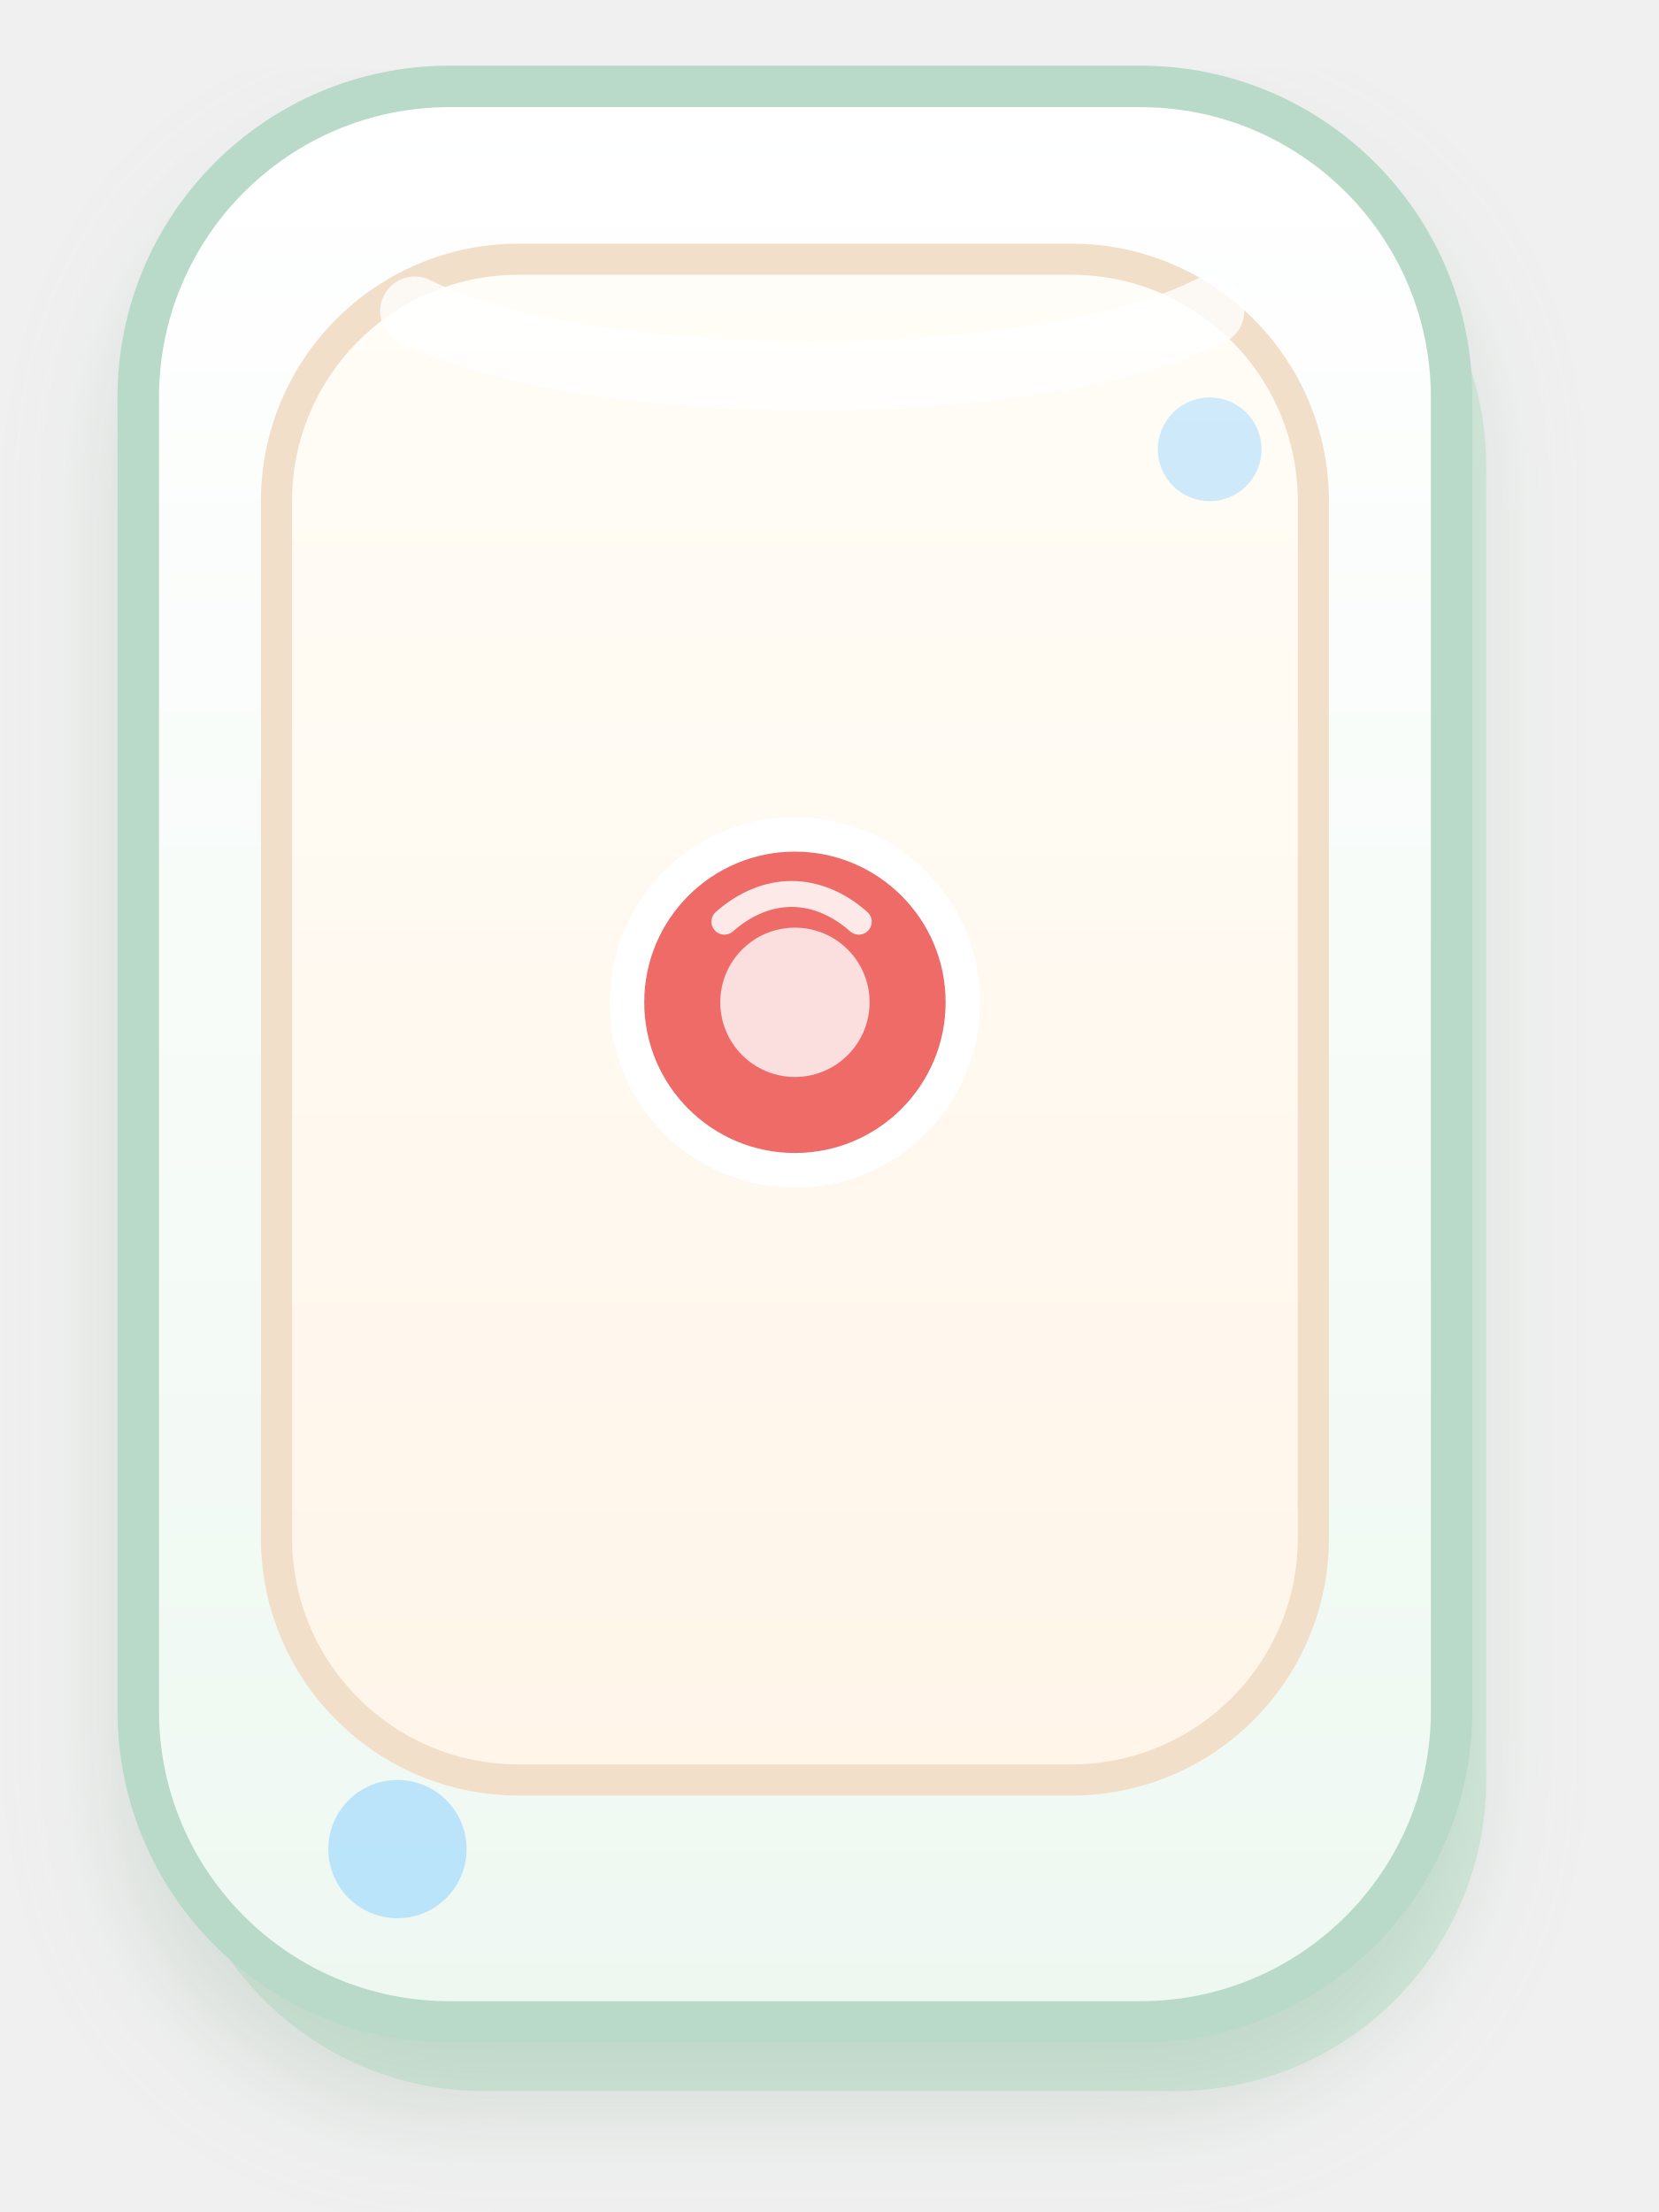
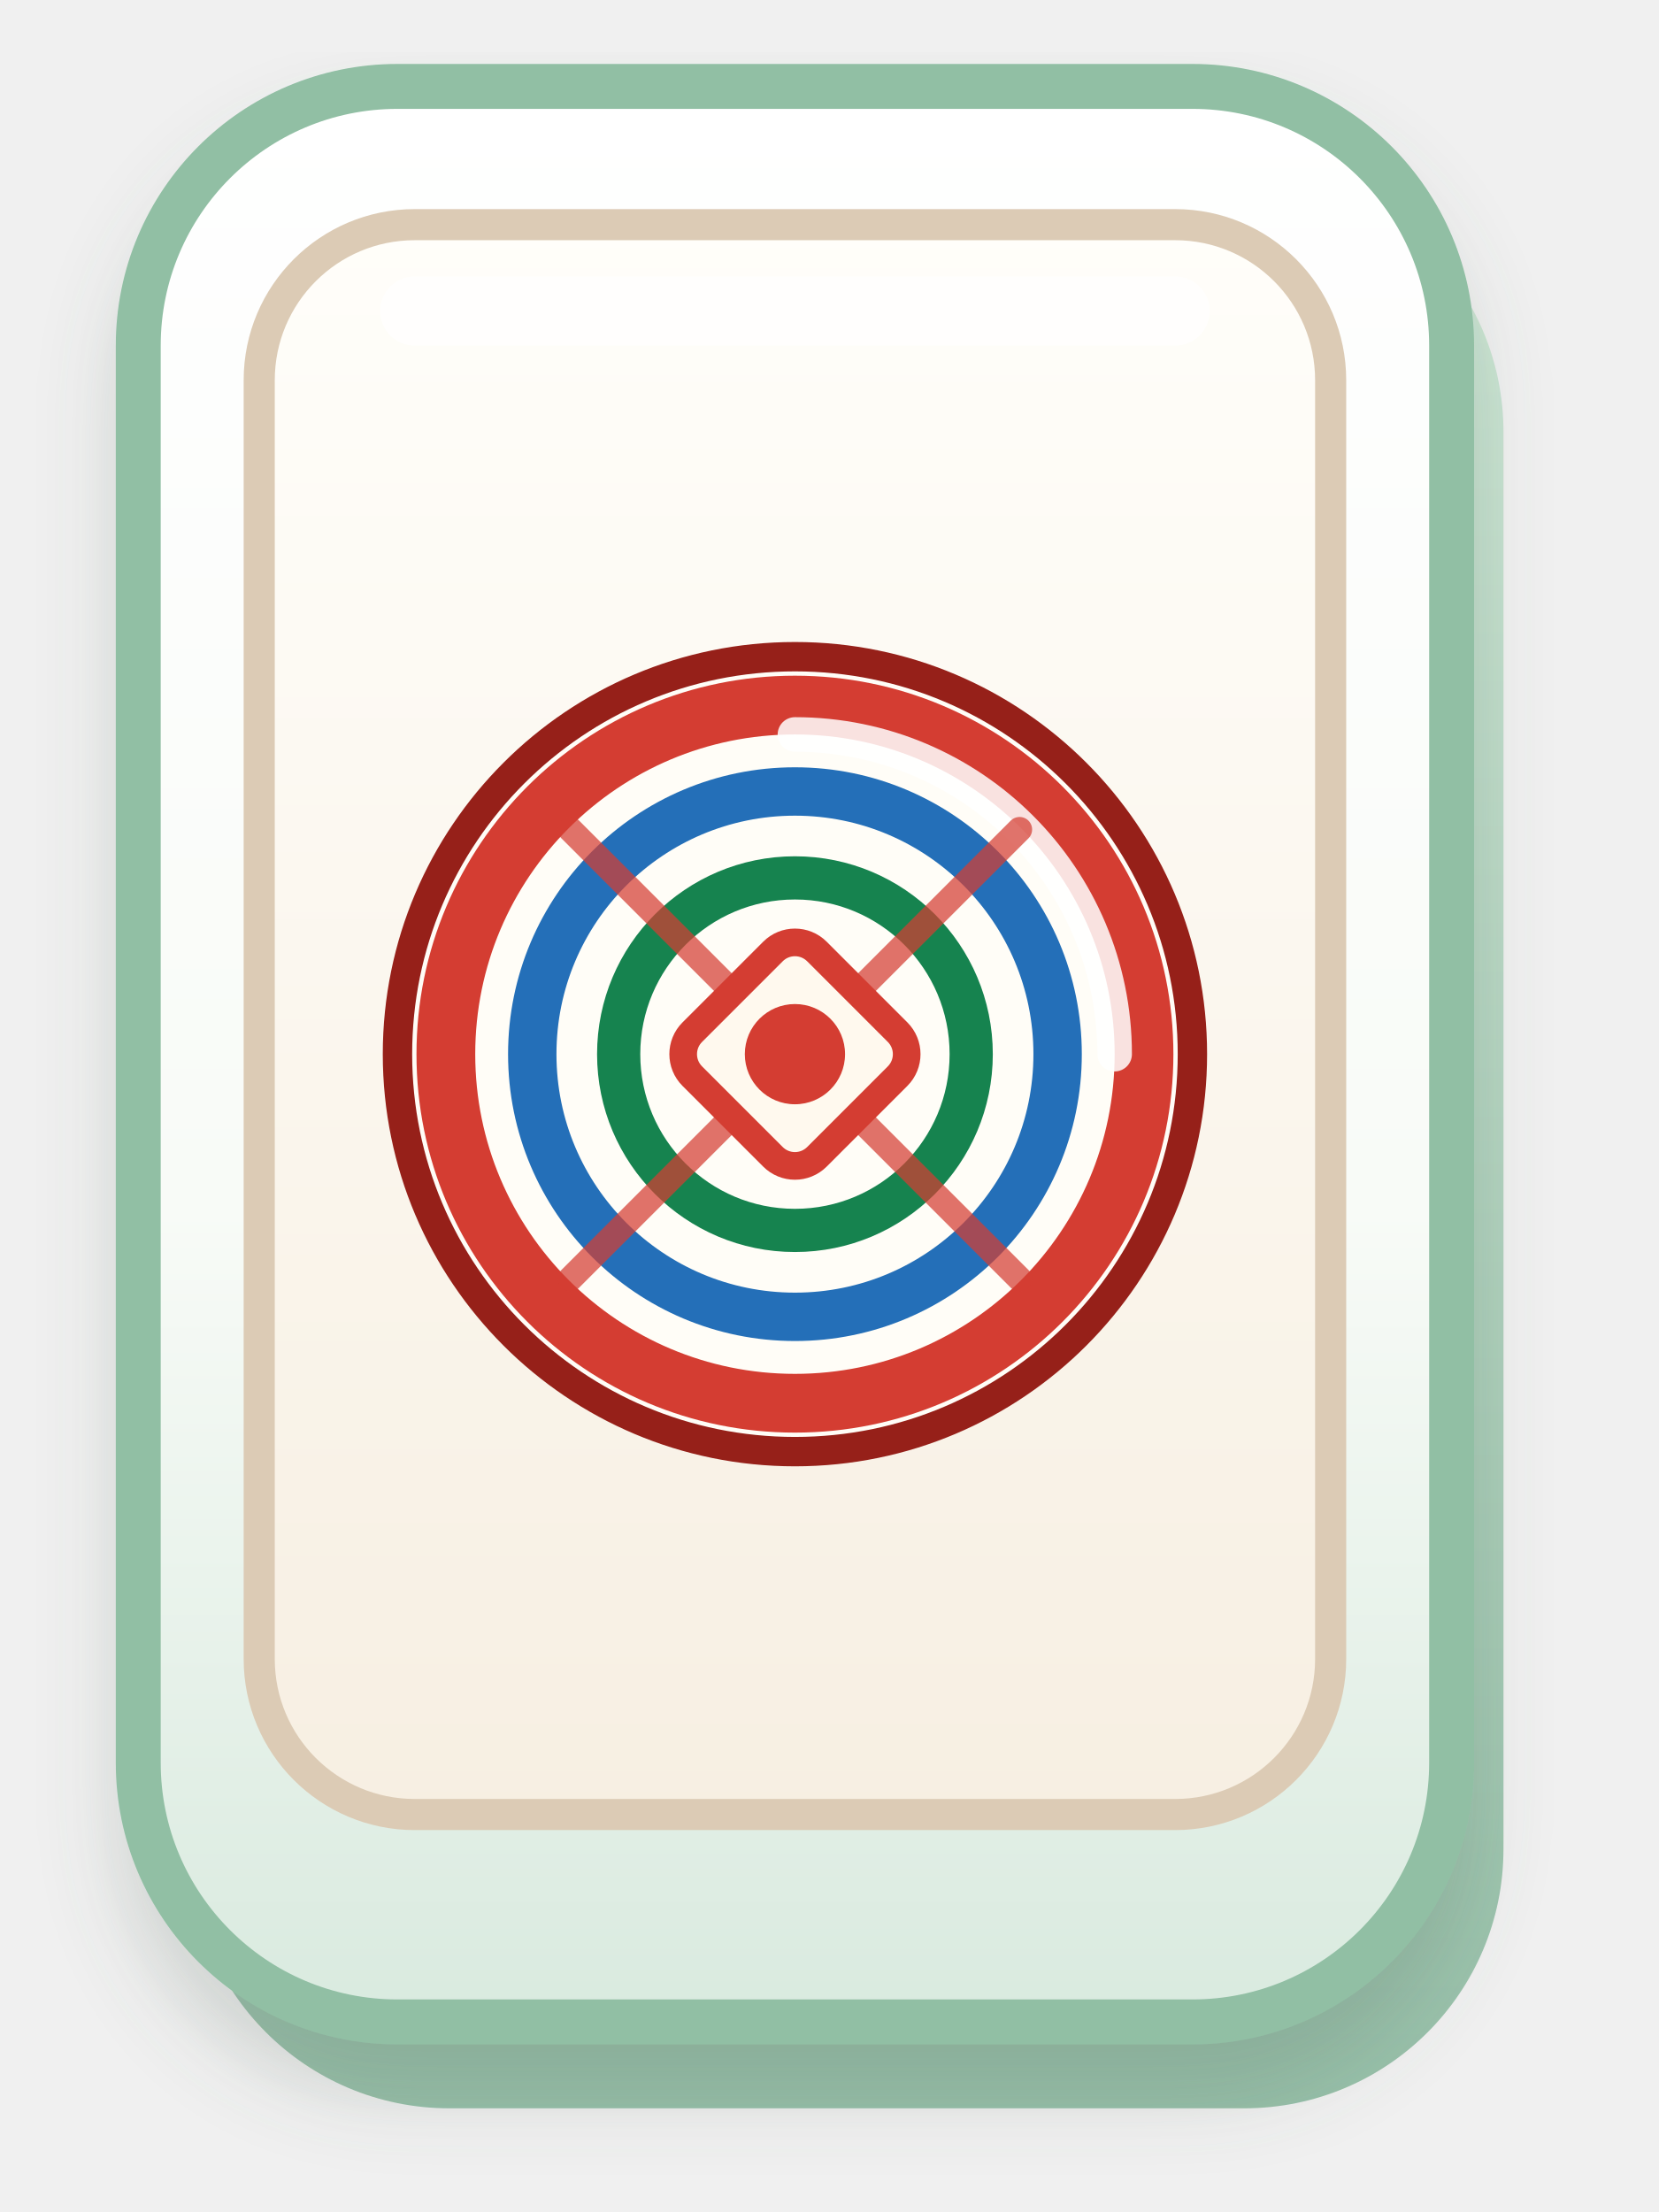
<svg xmlns="http://www.w3.org/2000/svg" viewBox="0 0 96 128">
  <defs>
    <linearGradient id="body" x1="0" y1="0" x2="0" y2="1">
      <stop offset="0" stop-color="#ffffff" />
-       <stop offset="1" stop-color="#eef8f1" />
+       <stop offset="0.58" stop-color="#f8fbf7" />
+       <stop offset="1" stop-color="#d9eadf" />
    </linearGradient>
    <linearGradient id="face" x1="0" y1="0" x2="0" y2="1">
-       <stop offset="0" stop-color="#fffdf7" />
-       <stop offset="1" stop-color="#fff5e9" />
+       <stop offset="0" stop-color="#fffefa" />
+       <stop offset="1" stop-color="#f7efe2" />
    </linearGradient>
-     <filter id="softShadow" x="-20%" y="-20%" width="140%" height="150%">
-       <feDropShadow dx="0" dy="4" stdDeviation="3" flood-color="#9ab3a0" flood-opacity="0.32" />
+     <linearGradient id="edge" x1="0" y1="0" x2="0" y2="1">
+       <stop offset="0" stop-color="#cfe7d6" />
+       <stop offset="1" stop-color="#96bfa8" />
+     </linearGradient>
+     <filter id="shadow" x="-15%" y="-15%" width="130%" height="140%">
+       <feDropShadow dx="0" dy="3" stdDeviation="2.2" flood-color="#5b6f61" flood-opacity="0.22" />
    </filter>
  </defs>
-   <rect x="10" y="9" width="76" height="112" rx="18" fill="#cfe8d9" opacity="0.9" />
-   <rect x="8" y="5" width="76" height="112" rx="18" fill="url(#body)" stroke="#b9d9c9" stroke-width="2.4" filter="url(#softShadow)" />
-   <rect x="16" y="15" width="60" height="88" rx="14" fill="url(#face)" stroke="#f1dfc9" stroke-width="1.8" />
-   <path d="M24 18c10 5 36 5 46 0" fill="none" stroke="#ffffff" stroke-width="4" stroke-linecap="round" opacity="0.8" />
-   <circle cx="23" cy="107" r="4" fill="#9ed8ff" opacity="0.65" />
-   <circle cx="70" cy="26" r="3" fill="#9ed8ff" opacity="0.5" />
-   <g transform="translate(46 58)">
-     <circle r="9.72" fill="#ef6b68" stroke="#fff" stroke-width="2" />
-     <circle r="4.32" fill="#fff" opacity="0.78" />
-     <path d="M-4.082 -4.666c2.43-2.138 5.346-2.138 7.776 0" fill="none" stroke="#fff" stroke-width="1.5" stroke-linecap="round" opacity="0.85" />
+   <rect x="11" y="10" width="76" height="112" rx="15" fill="url(#edge)" />
+   <rect x="8" y="5" width="76" height="112" rx="15" fill="url(#body)" stroke="#91bfa4" stroke-width="2.6" filter="url(#shadow)" />
+   <rect x="15" y="13" width="62" height="92" rx="9" fill="url(#face)" stroke="#dccbb5" stroke-width="1.8" />
+   <path d="M24 18h44" stroke="#ffffff" stroke-width="4" stroke-linecap="round" opacity="0.72" />
+   <g transform="translate(46 61)">
+     <circle r="23" fill="#fffdf7" stroke="#962019" stroke-width="1.7" />
+     <circle r="20.2" fill="none" stroke="#d43d32" stroke-width="3.4" />
+     <circle r="15.2" fill="none" stroke="#246fb8" stroke-width="2.8" />
+     <circle r="10.2" fill="none" stroke="#16834f" stroke-width="2.5" />
+     <path d="M0-18.5A18.5 18.5 0 0 1 18.5 0" fill="none" stroke="#ffffff" stroke-width="2" stroke-linecap="round" opacity="0.85" />
+     <path d="M-13-13L13 13M13-13L-13 13" stroke="#d43d32" stroke-width="1.45" stroke-linecap="round" opacity="0.72" />
+     <rect x="-5.1" y="-5.1" width="10.2" height="10.2" rx="1.8" fill="#fff9ee" stroke="#d43d32" stroke-width="1.6" transform="rotate(45)" />
+     <circle cx="0" cy="0" r="2.9" fill="#d43d32" />
  </g>
</svg>
